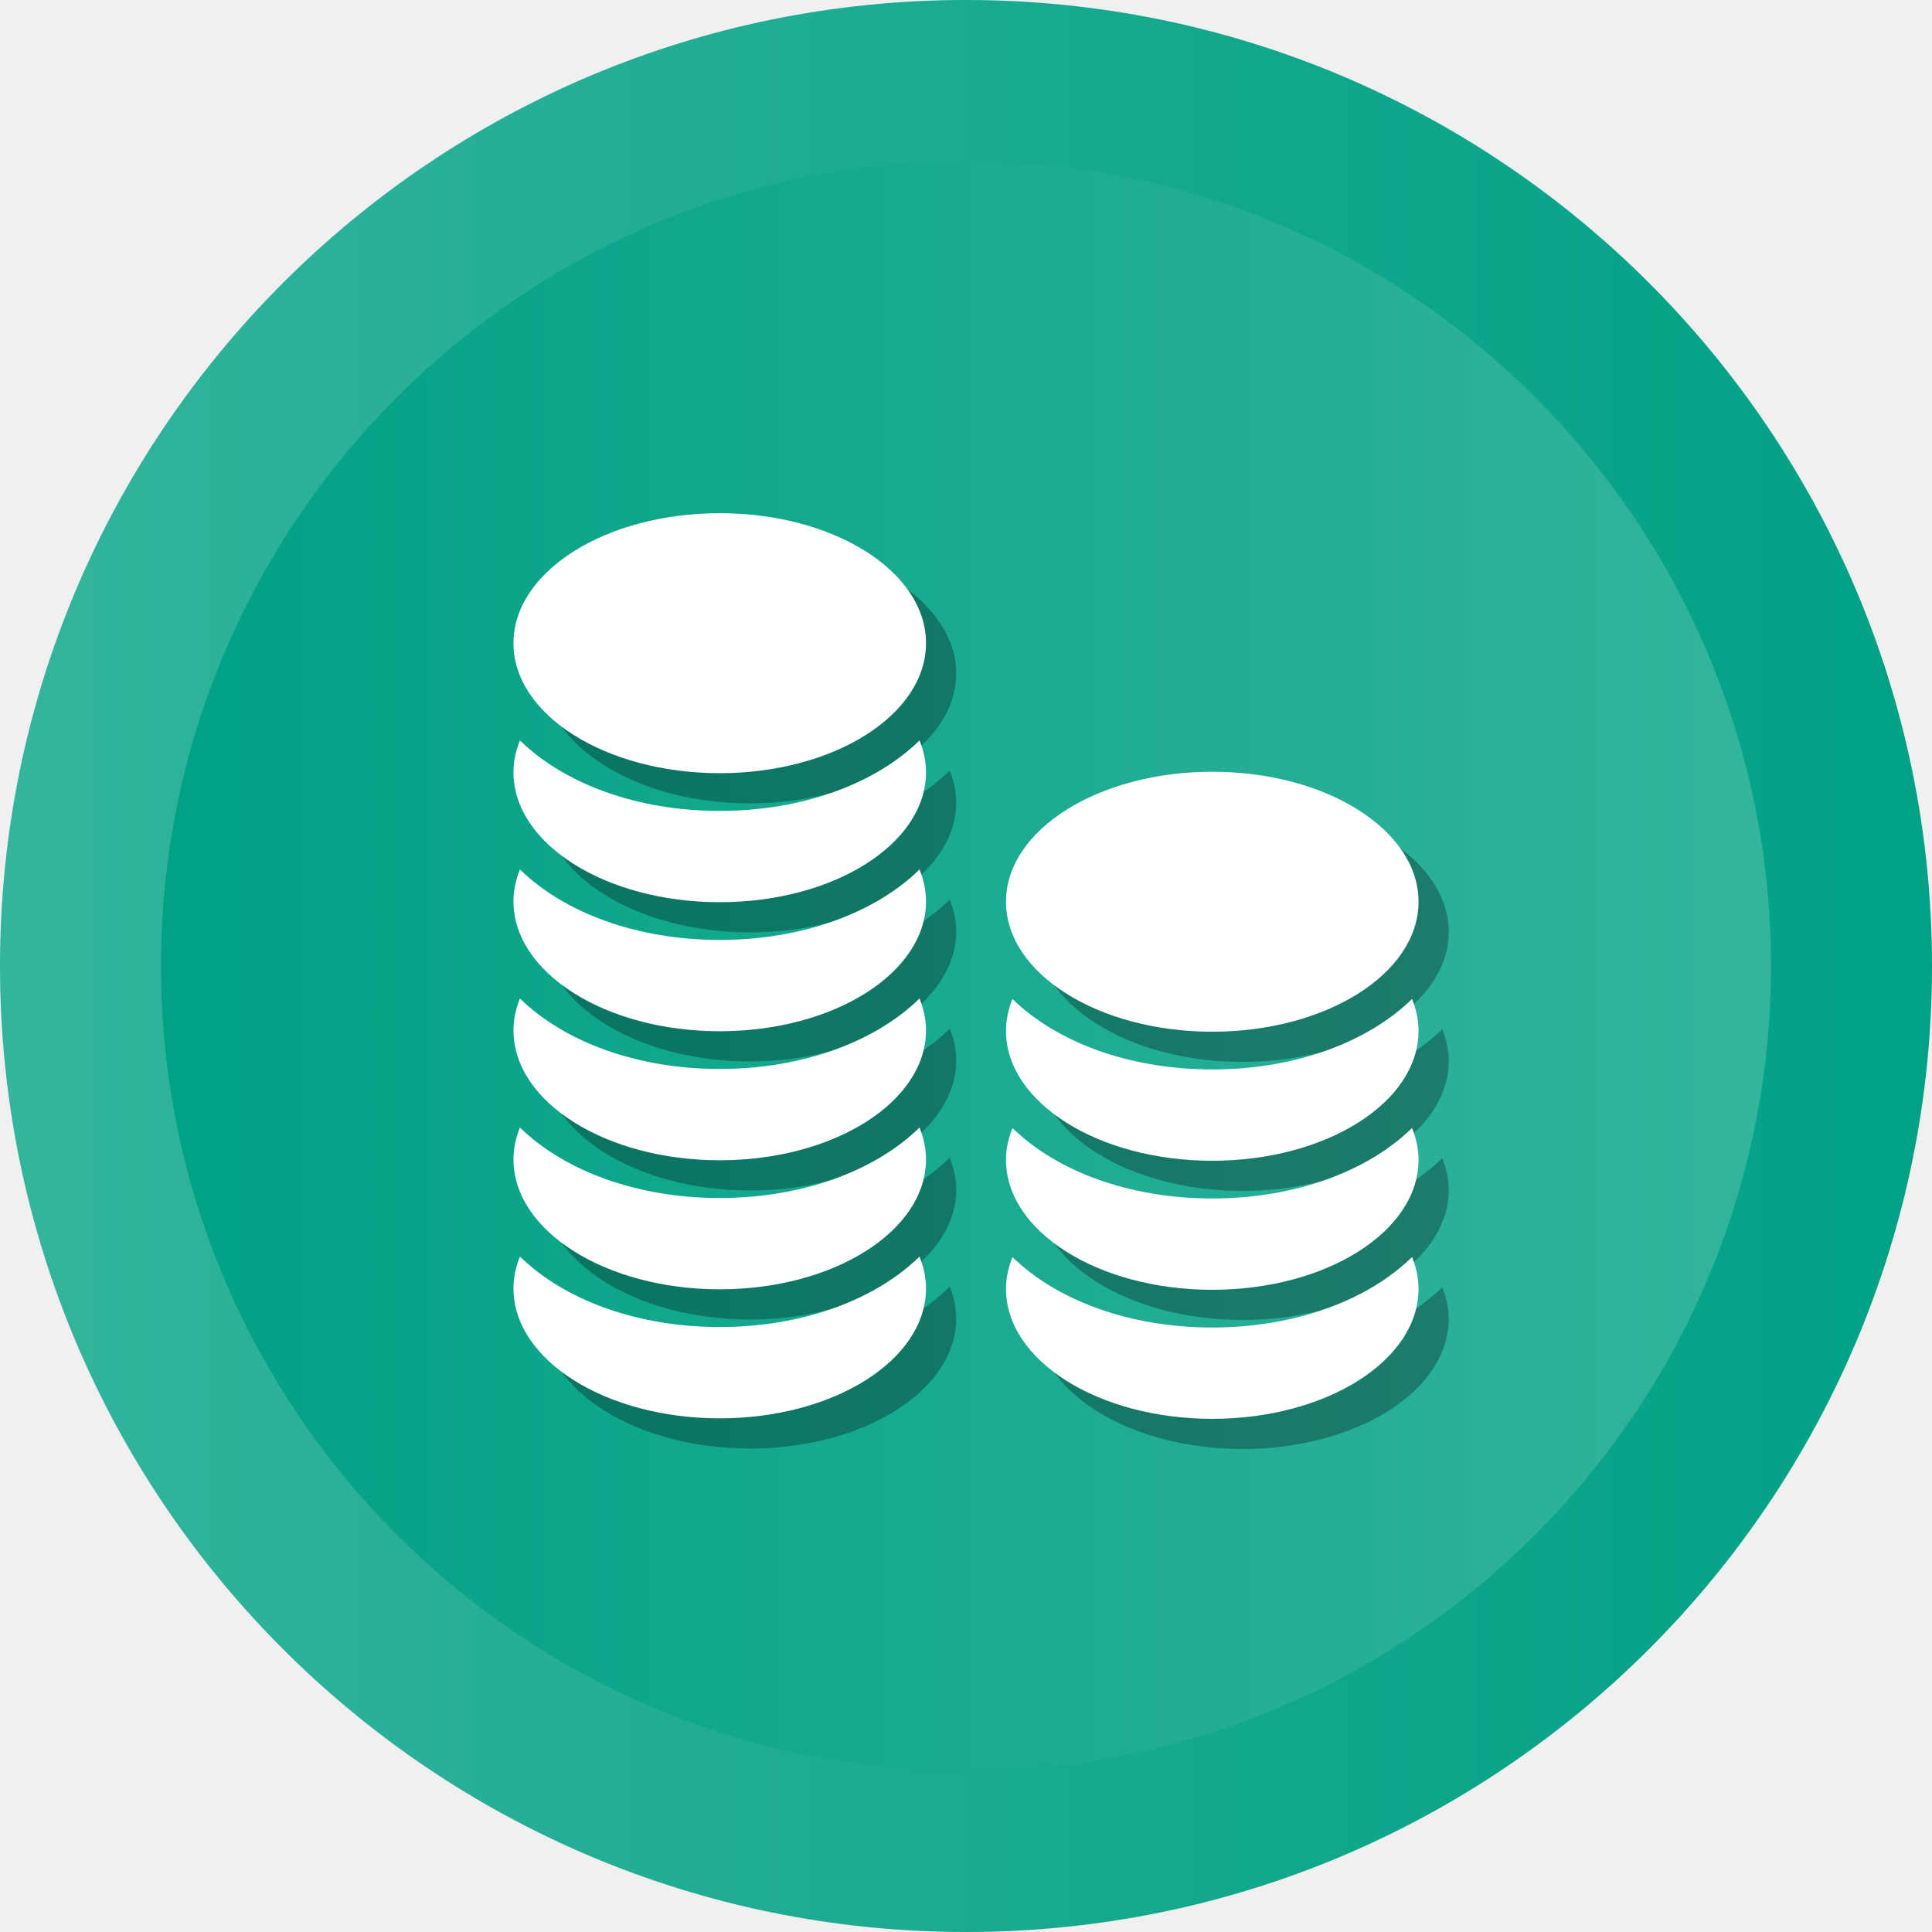
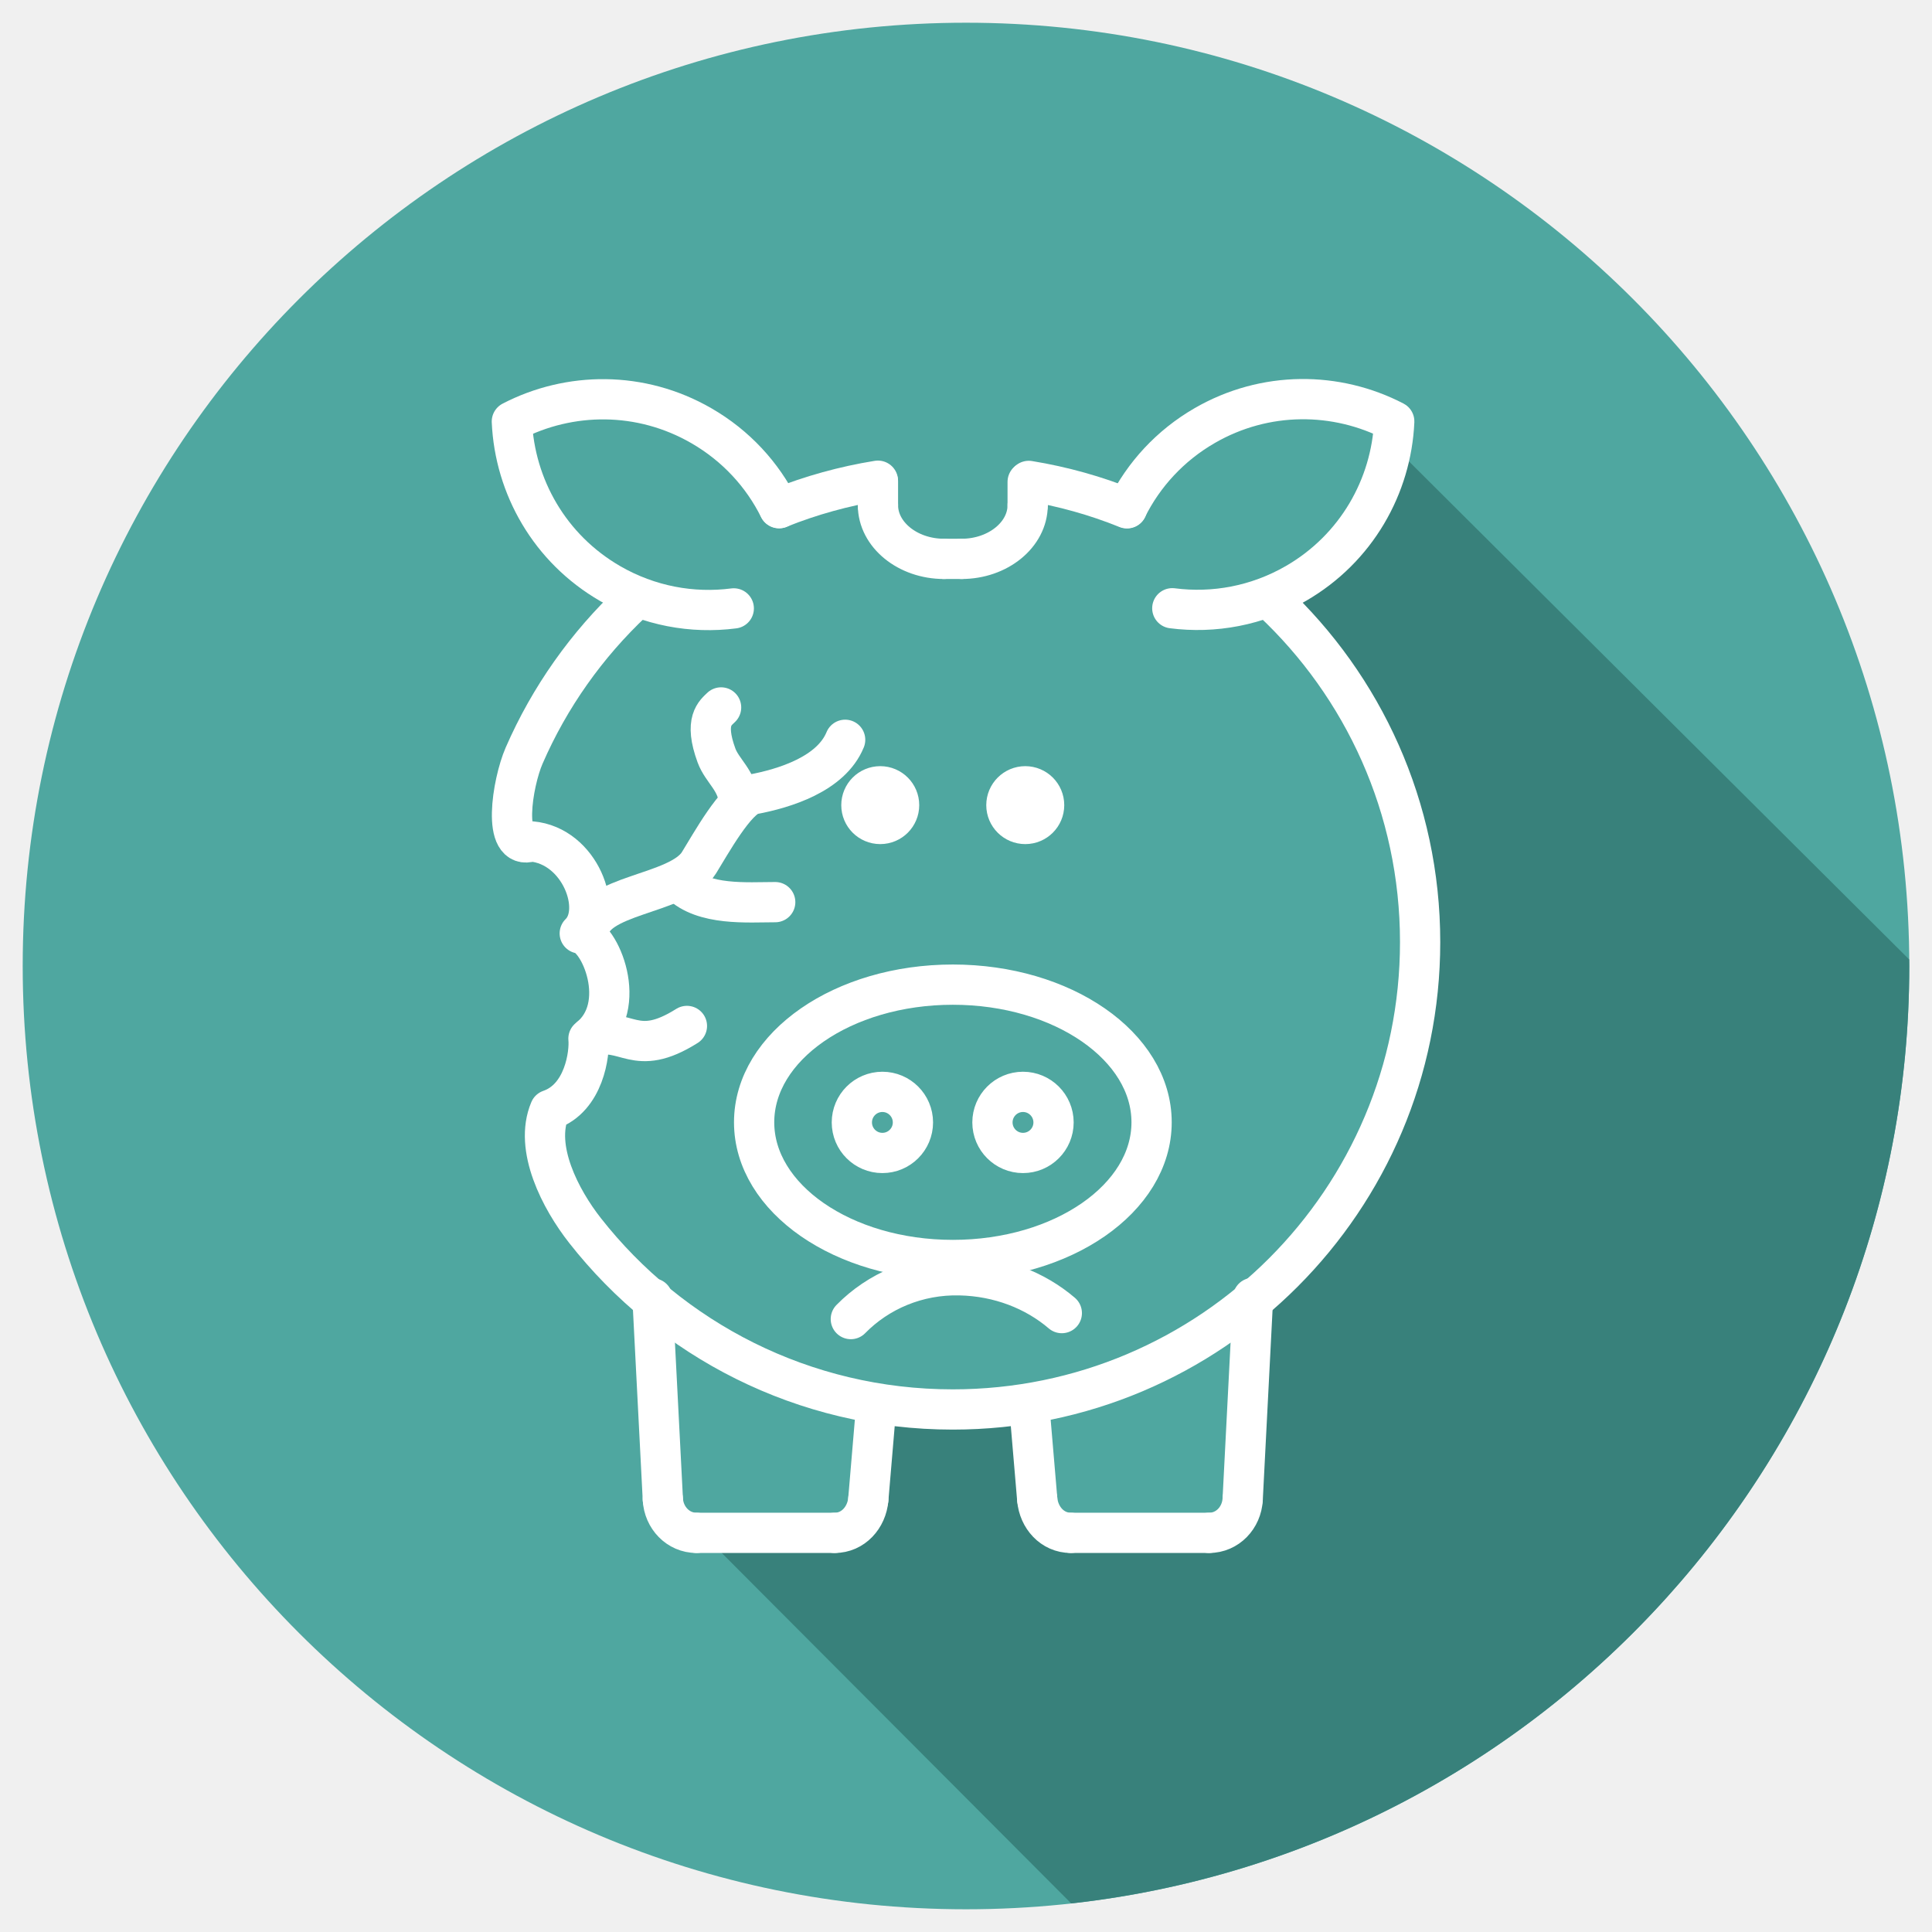
- <svg xmlns="http://www.w3.org/2000/svg" enable-background="new 0 0 512 512" id="Layer_1" version="1.1" viewBox="0 0 512 512" xml:space="preserve">
+ <svg xmlns="http://www.w3.org/2000/svg" enable-background="new 0 0 96 96" height="96px" id="Layer_1" version="1.1" viewBox="0 0 96 96" width="96px" xml:space="preserve">
  <g>
-     <g>
-       <linearGradient gradientUnits="userSpaceOnUse" id="SVGID_1_" x1="-0" x2="512" y1="256" y2="256">
-         <stop offset="0" style="stop-color:#33B49D" />
-         <stop offset="1" style="stop-color:#00A185" />
-       </linearGradient>
-       <circle cx="256" cy="256" fill="url(#SVGID_1_)" r="256" />
-       <linearGradient gradientUnits="userSpaceOnUse" id="SVGID_2_" x1="42.667" x2="469.333" y1="256.001" y2="256.001">
-         <stop offset="0" style="stop-color:#00A185" />
-         <stop offset="1" style="stop-color:#33B49D" />
-       </linearGradient>
-       <path d="M256,469.334c-117.632,0-213.333-95.702-213.333-213.333    c0-117.631,95.702-213.333,213.333-213.333c117.636,0,213.333,95.702,213.333,213.333    C469.333,373.632,373.636,469.334,256,469.334z" fill="url(#SVGID_2_)" />
-     </g>
-     <g>
-       <ellipse cx="329.261" cy="246.967" opacity="0.3" rx="54.664" ry="34.449" />
-       <path d="M329.262,291.412c-22.162,0-41.348-7.317-52.947-18.679    c-1.081,2.702-1.718,5.515-1.718,8.429c0,19.025,24.474,34.449,54.664,34.449    c30.19,0,54.664-15.424,54.664-34.449c0-2.913-0.637-5.726-1.717-8.429    C370.609,284.095,351.423,291.412,329.262,291.412z" opacity="0.3" />
-       <path d="M329.262,325.606c-22.162,0-41.348-7.317-52.947-18.679    c-1.081,2.702-1.718,5.515-1.718,8.43c0,19.025,24.474,34.449,54.664,34.449    c30.19,0,54.664-15.424,54.664-34.449c0-2.913-0.637-5.727-1.717-8.429    C370.609,318.291,351.423,325.606,329.262,325.606z" opacity="0.3" />
-       <path d="M329.262,359.802c-22.162,0-41.348-7.317-52.947-18.679    c-1.081,2.702-1.718,5.515-1.718,8.429C274.597,368.577,299.071,384,329.261,384    c30.19,0,54.664-15.423,54.664-34.449c0-2.913-0.637-5.726-1.717-8.428    C370.609,352.485,351.423,359.802,329.262,359.802z" opacity="0.3" />
-       <ellipse cx="198.739" cy="178.45" opacity="0.3" rx="54.664" ry="34.45" />
-       <path d="M198.74,222.895c-22.162,0-41.348-7.317-52.948-18.68    c-1.081,2.702-1.717,5.516-1.717,8.43c0,19.025,24.474,34.449,54.664,34.449    c30.189,0,54.664-15.423,54.664-34.449c0-2.913-0.637-5.726-1.717-8.428    C240.086,215.579,220.901,222.895,198.74,222.895z" opacity="0.3" />
-       <path d="M198.74,257.09c-22.162,0-41.348-7.317-52.948-18.68    c-1.081,2.702-1.717,5.515-1.717,8.43c0,19.025,24.474,34.449,54.664,34.449    c30.189,0,54.664-15.423,54.664-34.449c0-2.914-0.637-5.726-1.717-8.428    C240.086,249.774,220.901,257.09,198.74,257.09z" opacity="0.3" />
-       <path d="M198.74,291.285c-22.162,0-41.348-7.317-52.948-18.68    c-1.081,2.702-1.717,5.516-1.717,8.43c0,19.025,24.474,34.449,54.664,34.449    c30.189,0,54.664-15.423,54.664-34.449c0-2.914-0.637-5.726-1.717-8.429    C240.086,283.969,220.901,291.285,198.74,291.285z" opacity="0.3" />
-       <path d="M198.74,325.479c-22.162,0-41.348-7.317-52.948-18.679    c-1.081,2.702-1.717,5.516-1.717,8.43c0,19.025,24.474,34.449,54.664,34.449    c30.189,0,54.664-15.424,54.664-34.449c0-2.913-0.637-5.726-1.717-8.429    C240.086,318.164,220.901,325.479,198.74,325.479z" opacity="0.3" />
-       <path d="M198.74,359.675c-22.162,0-41.348-7.317-52.948-18.679    c-1.081,2.702-1.717,5.515-1.717,8.429c0,19.025,24.474,34.449,54.664,34.449    c30.189,0,54.664-15.424,54.664-34.449c0-2.913-0.637-5.726-1.717-8.428    C240.086,352.358,220.901,359.675,198.74,359.675z" opacity="0.3" />
-     </g>
-     <g>
-       <ellipse cx="321.261" cy="238.967" fill="#FFFFFF" rx="54.664" ry="34.449" />
-       <path d="M321.262,283.412c-22.162,0-41.348-7.317-52.947-18.679    c-1.081,2.702-1.718,5.515-1.718,8.429c0,19.025,24.474,34.449,54.664,34.449    c30.19,0,54.664-15.424,54.664-34.449c0-2.913-0.637-5.726-1.717-8.429    C362.609,276.095,343.423,283.412,321.262,283.412z" fill="#FFFFFF" />
-       <path d="M321.262,317.606c-22.162,0-41.348-7.317-52.947-18.679    c-1.081,2.702-1.718,5.515-1.718,8.43c0,19.025,24.474,34.449,54.664,34.449    c30.19,0,54.664-15.424,54.664-34.449c0-2.913-0.637-5.727-1.717-8.429    C362.609,310.291,343.423,317.606,321.262,317.606z" fill="#FFFFFF" />
-       <path d="M321.262,351.802c-22.162,0-41.348-7.317-52.947-18.679    c-1.081,2.702-1.718,5.515-1.718,8.429C266.597,360.577,291.071,376,321.261,376    c30.19,0,54.664-15.423,54.664-34.449c0-2.913-0.637-5.726-1.717-8.428    C362.609,344.485,343.423,351.802,321.262,351.802z" fill="#FFFFFF" />
-       <ellipse cx="190.739" cy="170.45" fill="#FFFFFF" rx="54.664" ry="34.45" />
-       <path d="M190.74,214.895c-22.162,0-41.348-7.317-52.948-18.68    c-1.081,2.702-1.717,5.516-1.717,8.43c0,19.025,24.474,34.449,54.664,34.449    c30.189,0,54.664-15.423,54.664-34.449c0-2.913-0.637-5.726-1.717-8.428    C232.086,207.579,212.901,214.895,190.74,214.895z" fill="#FFFFFF" />
-       <path d="M190.74,249.09c-22.162,0-41.348-7.317-52.948-18.68    c-1.081,2.702-1.717,5.515-1.717,8.43c0,19.025,24.474,34.449,54.664,34.449    c30.189,0,54.664-15.423,54.664-34.449c0-2.914-0.637-5.726-1.717-8.428    C232.086,241.774,212.901,249.09,190.74,249.09z" fill="#FFFFFF" />
-       <path d="M190.74,283.285c-22.162,0-41.348-7.317-52.948-18.68    c-1.081,2.702-1.717,5.516-1.717,8.43c0,19.025,24.474,34.449,54.664,34.449    c30.189,0,54.664-15.423,54.664-34.449c0-2.914-0.637-5.726-1.717-8.429    C232.086,275.969,212.901,283.285,190.74,283.285z" fill="#FFFFFF" />
-       <path d="M190.74,317.479c-22.162,0-41.348-7.317-52.948-18.679    c-1.081,2.702-1.717,5.516-1.717,8.43c0,19.025,24.474,34.449,54.664,34.449    c30.189,0,54.664-15.424,54.664-34.449c0-2.913-0.637-5.726-1.717-8.429    C232.086,310.164,212.901,317.479,190.74,317.479z" fill="#FFFFFF" />
-       <path d="M190.74,351.675c-22.162,0-41.348-7.317-52.948-18.679    c-1.081,2.702-1.717,5.515-1.717,8.429c0,19.025,24.474,34.449,54.664,34.449    c30.189,0,54.664-15.424,54.664-34.449c0-2.913-0.637-5.726-1.717-8.428    C232.086,344.358,212.901,351.675,190.74,351.675z" fill="#FFFFFF" />
-     </g>
+     <path clip-rule="evenodd" d="M48,94.871C22.114,94.871,1.128,73.887,1.128,48   C1.128,22.114,22.114,1.129,48,1.129c25.887,0,46.871,20.985,46.871,46.871C94.871,73.887,73.887,94.871,48,94.871" fill="#4FA7A0" fill-rule="evenodd" />
+     <path clip-rule="evenodd" d="M56.721,68.748c1.486-0.637,2.897-1.422,4.213-2.336l0.627-0.435   l-0.039,0.761l-0.396,7.729c-0.008,0.149-0.041,0.293-0.096,0.421c-0.059,0.137-0.141,0.26-0.24,0.359h-0.002   c-0.093,0.092-0.203,0.167-0.326,0.219c-0.119,0.049-0.25,0.077-0.385,0.077h-6.867c-0.131,0-0.258-0.027-0.373-0.075l-0.002-0.002   c-0.121-0.051-0.229-0.123-0.316-0.212c-0.102-0.102-0.186-0.228-0.248-0.369v-0.001c-0.059-0.136-0.096-0.283-0.109-0.437   l-0.328-3.869l-0.028-0.33l0.327-0.066C53.723,69.858,55.259,69.374,56.721,68.748 M42.999,25.106l0.395-0.086   c0,0.155,0,0.31,0,0.465c0,0.004,0,0.008,0,0.013V25.5l0.395-0.085c0,0.155,0,0.31,0,0.464c0,0.004,0,0.009,0,0.013v0.003   l0.395-0.085c0,0.155,0,0.31,0,0.464c0,0.004,0,0.009,0,0.013v0.003l0.395-0.086c0,0.155,0,0.31,0,0.465c0,0.004,0,0.008,0,0.013   v0.003l0.395-0.085c0,0.155,0,0.31,0,0.464c0,0.004,0,0.009,0,0.013v0.003l0.395-0.085c0,0.155,0,0.31,0,0.464   c0,0.004,0,0.009,0,0.013v0.003l0.395-0.086c0,0.155,0,0.31,0,0.465c0,0.004,0,0.008,0,0.013v0.003l0.395-0.086   c0,0.155,0,0.31,0,0.465c0,0.004,0,0.008,0,0.013v0.003l0.395-0.085v0.204c-0.388-0.03-0.761-0.108-1.108-0.228   c-0.469-0.161-0.894-0.396-1.25-0.685c-0.379-0.309-0.685-0.679-0.891-1.09C43.108,25.991,42.999,25.561,42.999,25.106z    M36.641,23.357c0.134,0.125,0.263,0.254,0.387,0.386l0.008,0.008c0.134,0.126,0.263,0.255,0.387,0.387l0.008,0.008   c0.134,0.125,0.263,0.255,0.387,0.387l0.008,0.008c0.134,0.125,0.263,0.254,0.387,0.386l0.008,0.008   c0.134,0.126,0.263,0.255,0.387,0.387l0.009,0.009c0.134,0.125,0.262,0.254,0.386,0.386l0.008,0.009l0.055,0.051l-0.003,0.001   l-0.02,0.008l-0.019,0.01l-0.032,0.017l0,0c-0.155,0.077-0.327,0.084-0.477,0.034c-0.151-0.05-0.284-0.159-0.36-0.313v-0.001   c-0.198-0.398-0.426-0.783-0.681-1.15C37.224,24.025,36.945,23.681,36.641,23.357z M32.222,30.496l-0.138-0.144l-0.123-0.118   c-0.093-0.091-0.185-0.184-0.273-0.279l-0.122-0.116c-0.092-0.09-0.183-0.183-0.271-0.276l-0.124-0.119   c-0.092-0.09-0.183-0.183-0.271-0.276l-0.124-0.119c-0.093-0.09-0.183-0.183-0.271-0.276l-0.124-0.119   c-0.092-0.09-0.183-0.183-0.271-0.276l-0.124-0.119c-0.092-0.09-0.183-0.183-0.271-0.276l-0.124-0.119   c-0.093-0.09-0.183-0.183-0.271-0.276l-0.124-0.119c-0.092-0.09-0.183-0.183-0.271-0.276c0.507,0.476,1.078,0.902,1.707,1.266l0,0   l0.038,0.024l0.011,0.007c0.43,0.244,0.875,0.452,1.327,0.621c0.466,0.174,0.935,0.308,1.401,0.401   c0.485,0.097,0.982,0.154,1.482,0.171c0.499,0.017,0.998-0.007,1.491-0.07c0.17-0.022,0.334,0.028,0.46,0.126   c0.125,0.097,0.214,0.243,0.235,0.411v0.001c0.021,0.17-0.029,0.334-0.126,0.46c-0.097,0.125-0.243,0.215-0.412,0.236h-0.001   c-0.558,0.071-1.125,0.099-1.692,0.079h-0.002c-0.559-0.02-1.122-0.085-1.679-0.196v-0.001c-0.202-0.041-0.39-0.083-0.563-0.128   C32.475,30.569,32.348,30.534,32.222,30.496z M30.706,45.528l-0.246-0.016c-0.012-0.104-0.024-0.207-0.036-0.311l-0.006-0.062   l-0.041-0.002c-0.104-0.007-0.208-0.014-0.313-0.021c-0.012-0.104-0.024-0.207-0.036-0.31l-0.006-0.062l-0.041-0.003   c-0.104-0.007-0.208-0.013-0.312-0.02c-0.012-0.104-0.024-0.207-0.037-0.311l-0.006-0.062l-0.041-0.002   c-0.104-0.007-0.208-0.014-0.312-0.021c-0.012-0.104-0.024-0.207-0.036-0.311l-0.006-0.062l-0.04-0.002   c-0.104-0.007-0.208-0.014-0.313-0.021c-0.012-0.104-0.024-0.207-0.036-0.311l-0.006-0.061l-0.041-0.003   c-0.104-0.007-0.208-0.014-0.312-0.02c-0.012-0.104-0.024-0.207-0.037-0.311l-0.006-0.062l-0.041-0.002   c-0.104-0.007-0.208-0.014-0.312-0.021c-0.012-0.104-0.024-0.207-0.036-0.311l-0.006-0.062l-0.041-0.002   c-0.104-0.007-0.208-0.014-0.312-0.021c-0.012-0.104-0.024-0.207-0.036-0.311l-0.006-0.062l-0.041-0.002   c-0.104-0.007-0.208-0.014-0.312-0.02c-0.012-0.104-0.024-0.207-0.037-0.311l-0.006-0.062l-0.041-0.002   c-0.104-0.007-0.208-0.014-0.312-0.021c-0.012-0.104-0.024-0.207-0.036-0.311l-0.006-0.062l-0.041-0.002   c-0.104-0.007-0.208-0.014-0.312-0.021c-0.012-0.104-0.024-0.207-0.036-0.311l-0.006-0.062l0.002,0v0   c0.438,0.04,0.843,0.16,1.208,0.338c0.398,0.195,0.751,0.463,1.052,0.776c0.201,0.209,0.379,0.439,0.531,0.682   c0.157,0.249,0.287,0.513,0.387,0.78c0.021,0.057,0.042,0.115,0.061,0.172c0.02,0.062,0.038,0.12,0.053,0.173l0.117,0.423   l0.398-0.182c0.465-0.213,1.001-0.395,1.539-0.577l0.002,0c0.481-0.163,0.967-0.328,1.381-0.513   c0.457-0.204,0.823-0.437,1.001-0.723c0.104-0.166,0.175-0.285,0.257-0.421l0.003-0.006l0.001-0.001l0.008-0.015   c0.386-0.644,0.91-1.516,1.486-2.205l0.13-0.155l-0.06-0.194c-0.099-0.321-0.281-0.579-0.459-0.83l-0.004-0.004l0,0   c-0.208-0.294-0.415-0.584-0.55-0.95h0l-0.016-0.047l-0.003-0.007c-0.36-1.001-0.373-1.649-0.243-2.091   c0.12-0.409,0.383-0.66,0.584-0.85l0.004-0.004l0.004-0.004l0.054-0.051c0.124-0.12,0.286-0.178,0.446-0.175   c0.158,0.003,0.316,0.067,0.436,0.191c0.12,0.125,0.177,0.286,0.175,0.446c-0.003,0.158-0.068,0.316-0.191,0.436l-0.046,0.045   l-0.002,0.001l-0.016,0.015c-0.097,0.093-0.227,0.215-0.251,0.53c-0.017,0.216,0.03,0.547,0.222,1.082l0.004,0.012l0.014,0.034   h-0.001c0.084,0.229,0.237,0.445,0.392,0.663l0.003,0.004c0.077,0.108,0.155,0.218,0.226,0.326c0.07,0.106,0.139,0.216,0.201,0.332   l0.131,0.244l0.27-0.053c0.35-0.068,0.741-0.161,1.146-0.285c0.405-0.123,0.814-0.276,1.195-0.465   c0.362-0.179,0.701-0.391,0.984-0.64c0.297-0.262,0.537-0.568,0.682-0.922c0.065-0.158,0.189-0.276,0.336-0.337   c0.147-0.062,0.319-0.067,0.478-0.002s0.276,0.189,0.337,0.336C42.63,36.67,42.635,36.841,42.57,37   c-0.207,0.505-0.524,0.932-0.909,1.292c-0.392,0.367-0.86,0.668-1.358,0.916c-0.458,0.226-0.943,0.407-1.416,0.549   c-0.479,0.145-0.942,0.25-1.352,0.327c-0.45,0.085-1.409,1.678-1.991,2.648l-0.004,0.006l-0.283,0.468   c-0.022,0.035-0.045,0.071-0.069,0.105l0,0c-0.024,0.034-0.051,0.069-0.078,0.103l-0.352,0.44l0.543,0.153   c0.419,0.118,0.89,0.173,1.361,0.196c0.449,0.022,0.905,0.015,1.313,0.009v0.002h0.004l0.006-0.002l0.359-0.007l0.173-0.003v0.002   c0.173,0,0.329,0.069,0.442,0.182l0.002,0.001c0.112,0.113,0.181,0.27,0.181,0.442c0,0.173-0.07,0.329-0.183,0.442   c-0.113,0.113-0.269,0.183-0.442,0.183c-0.226,0-0.389,0.002-0.496,0.003H38.02h-0.017c-0.683,0.011-1.471,0.023-2.242-0.085   c-0.741-0.104-1.468-0.321-2.067-0.763l-0.169-0.125l-0.191,0.076c-0.191,0.076-0.373,0.143-0.547,0.204   c-0.191,0.067-0.379,0.131-0.567,0.195c-0.479,0.162-0.955,0.324-1.335,0.488v0.001C30.822,45.475,30.763,45.501,30.706,45.528z    M32.228,52.366l0.071-0.248l-0.103-0.027c-0.123-0.032-0.246-0.065-0.369-0.098l0.078-0.27l-0.104-0.027   c-0.123-0.033-0.246-0.065-0.369-0.099l0.078-0.269l-0.103-0.027c-0.123-0.033-0.246-0.066-0.37-0.099l0.078-0.27l0.091,0.024   v0.001c0.62,0.167,1.253,0.338,2.594-0.506c0.145-0.092,0.315-0.115,0.471-0.08c0.155,0.035,0.297,0.13,0.388,0.275   c0.092,0.146,0.115,0.315,0.08,0.471c-0.035,0.154-0.13,0.297-0.275,0.389c-0.915,0.576-1.591,0.802-2.143,0.852L32.228,52.366z    M68.609,21.531l26.258,26.145c0.001,0.108,0.004,0.215,0.004,0.324c0,24.119-18.218,43.979-41.643,46.58L34.115,75.414   c0.034,0.02,0.071,0.037,0.107,0.052c0.119,0.05,0.25,0.078,0.384,0.078h6.867c0.132,0,0.259-0.027,0.374-0.075v-0.002   c0.122-0.051,0.229-0.124,0.317-0.212l0-0.001c0.103-0.104,0.188-0.229,0.249-0.369c0.059-0.135,0.097-0.282,0.109-0.437   l0.328-3.87l0.028-0.329l-0.327-0.067c-0.979-0.2-1.939-0.461-2.875-0.778c-0.944-0.32-1.865-0.699-2.755-1.133l-0.159-0.078   l-0.069-0.071l-0.001-0.001l-0.005-0.005c-0.132-0.129-0.262-0.259-0.39-0.39l-0.01-0.011c-0.13-0.126-0.259-0.255-0.385-0.385   l-0.01-0.01c-0.13-0.127-0.259-0.255-0.385-0.385l-0.01-0.01c-0.13-0.127-0.258-0.255-0.385-0.385l-0.01-0.011   c-0.13-0.126-0.259-0.255-0.385-0.385l-0.01-0.01c-0.13-0.127-0.259-0.255-0.385-0.385l-0.01-0.01   c-0.13-0.127-0.258-0.255-0.385-0.385l-0.01-0.011c-0.13-0.126-0.259-0.255-0.385-0.385l-0.01-0.01   c-0.13-0.127-0.259-0.255-0.385-0.385l-0.006-0.006l-0.001-0.001c-0.129-0.126-0.256-0.254-0.382-0.382l-0.006-0.006l-0.002-0.002   c-0.135-0.132-0.268-0.265-0.398-0.399c-0.133-0.13-0.265-0.261-0.395-0.394c-0.132-0.13-0.264-0.261-0.393-0.394   c0.306,0.298,0.62,0.588,0.943,0.87l0.058,0.051l0.067,0.022c0.076,0.026,0.145,0.064,0.201,0.111l0,0.001   c0.06,0.051,0.11,0.111,0.147,0.179l0.035,0.065l0.057,0.046c0.674,0.551,1.383,1.064,2.123,1.537   c0.734,0.47,1.497,0.898,2.282,1.28l0,0.001c1.51,0.734,3.118,1.307,4.799,1.692c1.633,0.374,3.333,0.572,5.074,0.572   c2.651,0,5.2-0.458,7.566-1.299c2.454-0.871,4.713-2.156,6.693-3.769l0.063-0.052l0.036-0.074c0.039-0.078,0.094-0.147,0.158-0.201   h0.001c0.064-0.055,0.142-0.098,0.224-0.122l0.078-0.022l0.063-0.055c0.18-0.157,0.365-0.326,0.559-0.506   c0.207-0.194,0.389-0.368,0.539-0.519c5.402-5.403,7.686-13.127,6.15-20.58c-0.313-1.523-0.781-2.991-1.385-4.383   c-0.598-1.377-1.327-2.682-2.171-3.895c-0.853-1.227-1.827-2.369-2.905-3.406l-0.16-0.154l-0.212,0.067   c-0.179,0.057-0.36,0.109-0.54,0.156c-0.182,0.047-0.365,0.089-0.552,0.126c-0.558,0.111-1.12,0.177-1.679,0.196   c-0.568,0.02-1.137-0.007-1.694-0.079h-0.001c-0.169-0.021-0.314-0.11-0.412-0.236s-0.147-0.29-0.126-0.46v-0.001   c0.021-0.169,0.11-0.314,0.235-0.412c0.126-0.098,0.29-0.148,0.461-0.126c0.492,0.063,0.99,0.087,1.49,0.07s0.996-0.074,1.48-0.171   v-0.001c0.473-0.095,0.943-0.229,1.402-0.4c0.453-0.169,0.896-0.376,1.327-0.621l0.012-0.007l0.038-0.023l0,0   c0.68-0.393,1.292-0.86,1.83-1.385c0.553-0.54,1.028-1.143,1.42-1.789c0.344-0.565,0.623-1.161,0.834-1.774   c0.213-0.618,0.359-1.26,0.438-1.912L68.609,21.531z" fill="#38817B" fill-rule="evenodd" />
+     <path d="   M56,25.246c0.826-1.657,2.137-3.104,3.863-4.1c3.007-1.736,6.549-1.695,9.416-0.206c-0.144,3.226-1.881,6.315-4.885,8.051   c-1.934,1.116-4.09,1.498-6.143,1.233" fill="none" stroke="#FFFFFF" stroke-linecap="round" stroke-linejoin="round" stroke-miterlimit="2.613" stroke-width="2" />
+     <path d="   M38.714,25.253c-0.826-1.66-2.136-3.104-3.864-4.1c-3.006-1.736-6.55-1.695-9.416-0.208c0.144,3.231,1.88,6.317,4.886,8.053   c1.933,1.116,4.088,1.498,6.141,1.233" fill="none" stroke="#FFFFFF" stroke-linecap="round" stroke-linejoin="round" stroke-miterlimit="2.613" stroke-width="2" />
+     <path d="   M51.119,23.896c1.695,0.277,3.33,0.737,4.881,1.363" fill="none" stroke="#FFFFFF" stroke-linecap="round" stroke-linejoin="round" stroke-miterlimit="2.613" stroke-width="2" />
+     <path d="   M38.716,25.246c1.586-0.635,3.226-1.088,4.907-1.36" fill="none" stroke="#FFFFFF" stroke-linecap="round" stroke-linejoin="round" stroke-miterlimit="2.613" stroke-width="2" />
+     <path d="   M63.213,29.86c4.523,4.237,7.352,10.265,7.352,16.952c0,12.828-10.396,23.224-23.223,23.224c-7.417,0-14.024-3.479-18.273-8.892   c-1.217-1.551-2.548-4.099-1.745-5.995c1.712-0.589,1.989-2.826,1.916-3.538c2.075-1.608,0.559-5.14-0.432-5.231   c1.201-1.154,0.02-4.354-2.397-4.57c-1.502,0.503-0.958-2.903-0.369-4.26c1.265-2.908,3.115-5.514,5.397-7.659" fill="none" stroke="#FFFFFF" stroke-linecap="round" stroke-linejoin="round" stroke-miterlimit="2.613" stroke-width="2" />
+     <path d="   M47.347,48.926c5.454,0,9.875,3.063,9.875,6.841s-4.421,6.841-9.875,6.841c-5.455,0-9.875-3.063-9.875-6.841   S41.892,48.926,47.347,48.926" fill="none" stroke="#FFFFFF" stroke-linecap="round" stroke-linejoin="round" stroke-miterlimit="2.613" stroke-width="2" />
+     <path d="   M43.846,54.254c0.837,0,1.517,0.682,1.517,1.518c0,0.839-0.68,1.518-1.517,1.518c-0.838,0-1.518-0.679-1.518-1.518   C42.328,54.936,43.008,54.254,43.846,54.254" fill="none" stroke="#FFFFFF" stroke-linecap="round" stroke-linejoin="round" stroke-miterlimit="2.613" stroke-width="2" />
+     <path d="   M50.832,54.254c0.838,0,1.518,0.682,1.518,1.518c0,0.839-0.68,1.518-1.518,1.518s-1.518-0.679-1.518-1.518   C49.314,54.936,49.994,54.254,50.832,54.254" fill="none" stroke="#FFFFFF" stroke-linecap="round" stroke-linejoin="round" stroke-miterlimit="2.613" stroke-width="2" />
+     <path d="   M50.945,39.07c0.518,0,0.937,0.419,0.937,0.938c0,0.516-0.419,0.935-0.937,0.935s-0.938-0.419-0.938-0.935   C50.008,39.49,50.428,39.07,50.945,39.07" fill="none" stroke="#FFFFFF" stroke-linecap="round" stroke-linejoin="round" stroke-miterlimit="2.613" stroke-width="2" />
+     <path d="   M43.739,39.07c0.518,0,0.937,0.419,0.937,0.938c0,0.516-0.419,0.935-0.937,0.935c-0.519,0-0.937-0.419-0.937-0.935   C42.802,39.49,43.22,39.07,43.739,39.07" fill="none" stroke="#FFFFFF" stroke-linecap="round" stroke-linejoin="round" stroke-miterlimit="2.613" stroke-width="2" />
+     <path d="   M42.277,65.544c1.366-1.393,3.303-2.227,5.42-2.176c1.945,0.043,3.732,0.74,5.064,1.879" fill="none" stroke="#FFFFFF" stroke-linecap="round" stroke-linejoin="round" stroke-miterlimit="2.613" stroke-width="2" />
+     <line fill="none" stroke="#FFFFFF" stroke-linecap="round" stroke-linejoin="round" stroke-miterlimit="2.613" stroke-width="2" x1="43.543" x2="43.146" y1="69.813" y2="74.497" />
+     <path d="   M43.146,74.497c-0.078,0.91-0.756,1.67-1.671,1.67" fill="none" stroke="#FFFFFF" stroke-linecap="round" stroke-linejoin="round" stroke-miterlimit="2.613" stroke-width="2" />
+     <line fill="none" stroke="#FFFFFF" stroke-linecap="round" stroke-linejoin="round" stroke-miterlimit="2.613" stroke-width="2" x1="41.475" x2="34.608" y1="76.167" y2="76.167" />
+     <path d="   M34.608,76.167c-0.913,0-1.625-0.752-1.672-1.67" fill="none" stroke="#FFFFFF" stroke-linecap="round" stroke-linejoin="round" stroke-miterlimit="2.613" stroke-width="2" />
+     <line fill="none" stroke="#FFFFFF" stroke-linecap="round" stroke-linejoin="round" stroke-miterlimit="2.613" stroke-width="2" x1="32.936" x2="32.423" y1="74.497" y2="64.515" />
+     <line fill="none" stroke="#FFFFFF" stroke-linecap="round" stroke-linejoin="round" stroke-miterlimit="2.613" stroke-width="2" x1="51.141" x2="51.539" y1="69.813" y2="74.497" />
+     <path d="   M51.539,74.497c0.077,0.91,0.752,1.67,1.671,1.67" fill="none" stroke="#FFFFFF" stroke-linecap="round" stroke-linejoin="round" stroke-miterlimit="2.613" stroke-width="2" />
+     <line fill="none" stroke="#FFFFFF" stroke-linecap="round" stroke-linejoin="round" stroke-miterlimit="2.613" stroke-width="2" x1="53.21" x2="60.078" y1="76.167" y2="76.167" />
+     <path d="   M60.078,76.167c0.916,0,1.623-0.752,1.67-1.67" fill="none" stroke="#FFFFFF" stroke-linecap="round" stroke-linejoin="round" stroke-miterlimit="2.613" stroke-width="2" />
+     <line fill="none" stroke="#FFFFFF" stroke-linecap="round" stroke-linejoin="round" stroke-miterlimit="2.613" stroke-width="2" x1="61.748" x2="62.262" y1="74.497" y2="64.492" />
+     <line fill="none" stroke="#FFFFFF" stroke-linecap="round" stroke-linejoin="round" stroke-miterlimit="2.613" stroke-width="2" x1="51.064" x2="51.064" y1="23.944" y2="25.101" />
+     <path d="   M51.064,25.101c0,1.469-1.479,2.669-3.281,2.669" fill="none" stroke="#FFFFFF" stroke-linecap="round" stroke-linejoin="round" stroke-miterlimit="2.613" stroke-width="2" />
+     <line fill="none" stroke="#FFFFFF" stroke-linecap="round" stroke-linejoin="round" stroke-miterlimit="2.613" stroke-width="2" x1="47.783" x2="46.906" y1="27.77" y2="27.77" />
+     <path d="   M46.906,27.77c-1.803,0-3.281-1.2-3.281-2.669" fill="none" stroke="#FFFFFF" stroke-linecap="round" stroke-linejoin="round" stroke-miterlimit="2.613" stroke-width="2" />
+     <line fill="none" stroke="#FFFFFF" stroke-linecap="round" stroke-linejoin="round" stroke-miterlimit="2.613" stroke-width="2" x1="43.625" x2="43.625" y1="25.101" y2="23.944" />
+     <path d="   M29.26,46.347c0.097-1.937,4.462-1.853,5.472-3.478c0.562-0.902,1.844-3.241,2.69-3.401c1.555-0.292,3.872-1,4.573-2.708" fill="none" stroke="#FFFFFF" stroke-linecap="round" stroke-linejoin="round" stroke-miterlimit="2.613" stroke-width="2" />
+     <path d="   M36.715,39.814c-0.086-1.042-0.828-1.502-1.113-2.275c-0.636-1.729-0.043-2.115,0.229-2.387" fill="none" stroke="#FFFFFF" stroke-linecap="round" stroke-linejoin="round" stroke-miterlimit="2.613" stroke-width="2" />
+     <path d="   M33.794,43.876c1.171,1.144,3.353,0.951,4.726,0.951" fill="none" stroke="#FFFFFF" stroke-linecap="round" stroke-linejoin="round" stroke-miterlimit="2.613" stroke-width="2" />
+     <path d="   M29.364,51.508c1.775-0.534,2.162,1.113,4.769-0.529" fill="none" stroke="#FFFFFF" stroke-linecap="round" stroke-linejoin="round" stroke-miterlimit="2.613" stroke-width="2" />
  </g>
</svg>
